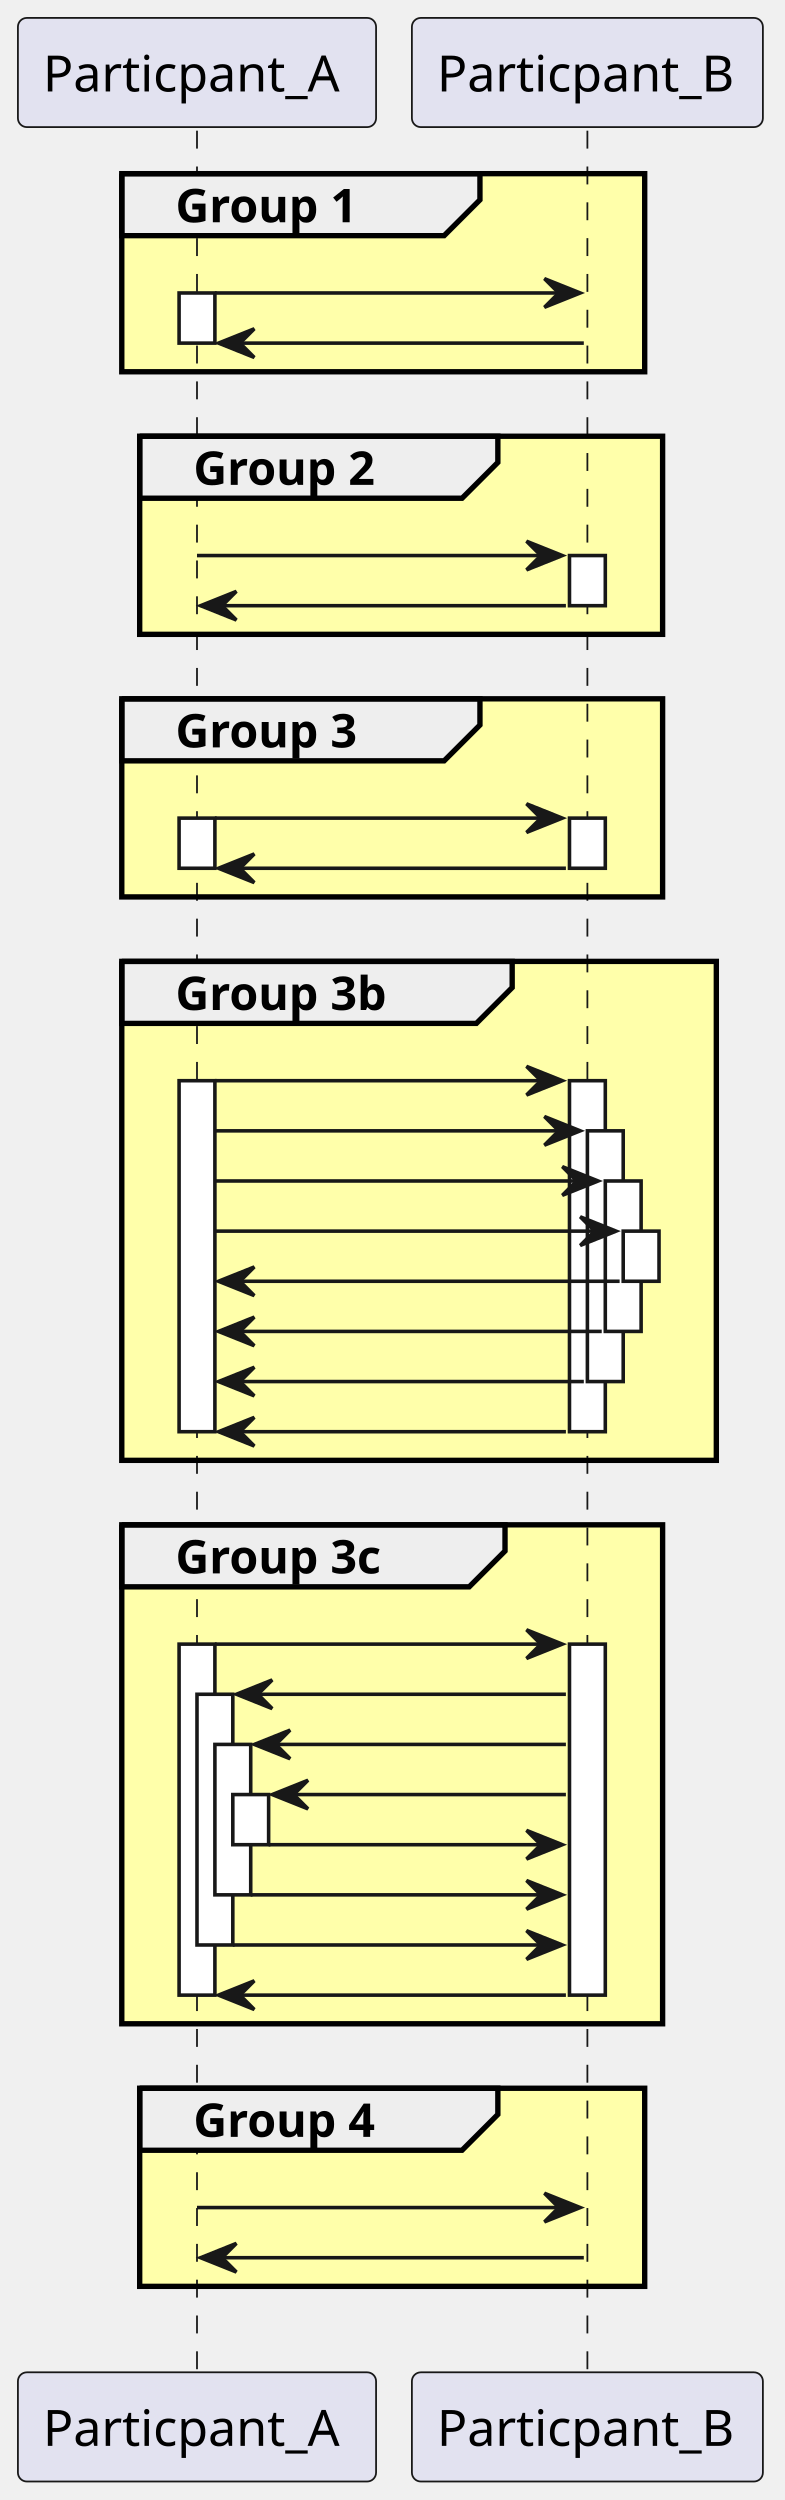
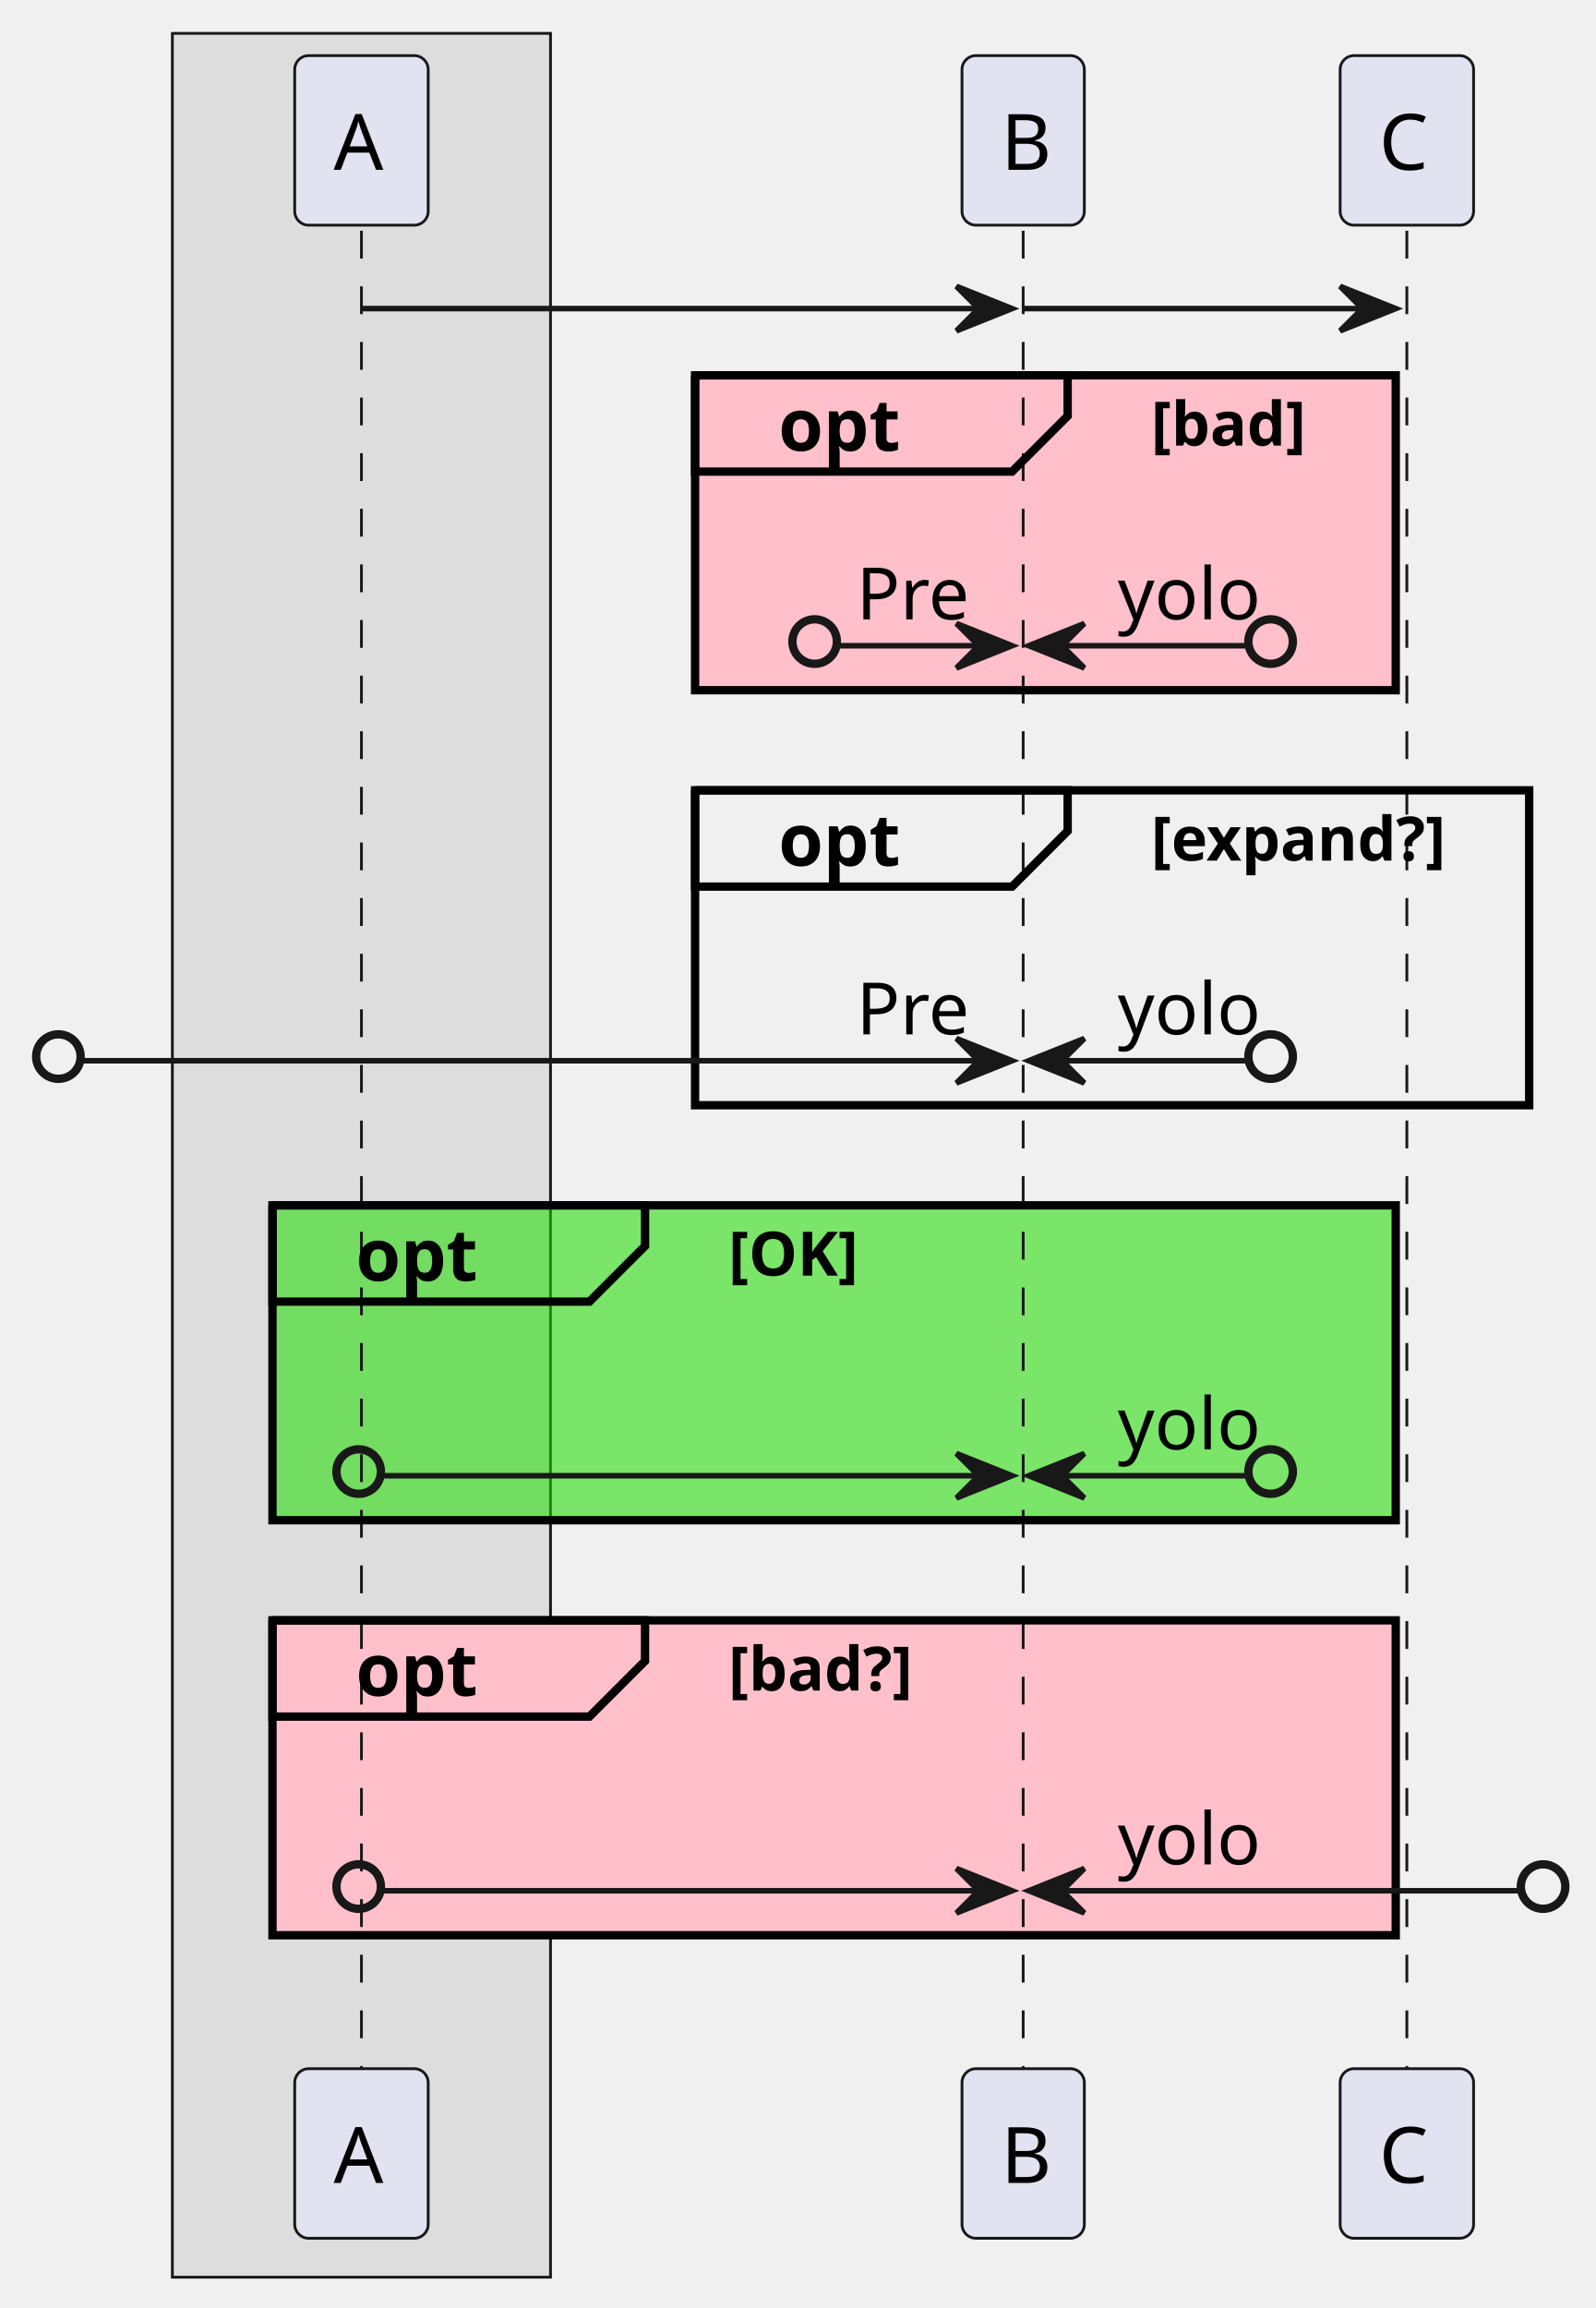
- <svg xmlns="http://www.w3.org/2000/svg" contentStyleType="text/css" height="698px" preserveAspectRatio="none" style="width:219px;height:698px;background:#FFFFFF;" version="1.1" viewBox="0 0 219 698" width="219px" zoomAndPan="magnify">
+ <svg xmlns="http://www.w3.org/2000/svg" contentStyleType="text/css" height="415px" preserveAspectRatio="none" style="width:287px;height:415px;background:#FFFFFF;" version="1.1" viewBox="0 0 287 415" width="287px" zoomAndPan="magnify">
  <defs />
  <g>
-     <rect fill="#FFFFAA" height="55.31" style="stroke:#FFFFAA;stroke-width:1.0;" width="146" x="34" y="48.488" />
-     <rect fill="#FFFFAA" height="55.31" style="stroke:#FFFFAA;stroke-width:1.0;" width="146" x="39" y="121.799" />
-     <rect fill="#FFFFAA" height="55.31" style="stroke:#FFFFAA;stroke-width:1.0;" width="151" x="34" y="195.109" />
-     <rect fill="#FFFFAA" height="139.31" style="stroke:#FFFFAA;stroke-width:1.0;" width="166" x="34" y="268.42" />
-     <rect fill="#FFFFAA" height="139.31" style="stroke:#FFFFAA;stroke-width:1.0;" width="151" x="34" y="425.731" />
-     <rect fill="#FFFFAA" height="55.31" style="stroke:#FFFFAA;stroke-width:1.0;" width="141" x="39" y="583.041" />
-     <line style="stroke:#181818;stroke-width:0.5;stroke-dasharray:5.0,5.0;" x1="55" x2="55" y1="36.488" y2="662.352" />
-     <rect fill="#FFFFFF" height="14" style="stroke:#181818;stroke-width:1.0;" width="10" x="50" y="81.799" />
-     <rect fill="#FFFFFF" height="14" style="stroke:#181818;stroke-width:1.0;" width="10" x="50" y="228.42" />
-     <rect fill="#FFFFFF" height="98" style="stroke:#181818;stroke-width:1.0;" width="10" x="50" y="301.731" />
-     <rect fill="#FFFFFF" height="98" style="stroke:#181818;stroke-width:1.0;" width="10" x="50" y="459.041" />
-     <rect fill="#FFFFFF" height="70" style="stroke:#181818;stroke-width:1.0;" width="10" x="55" y="473.041" />
-     <rect fill="#FFFFFF" height="42" style="stroke:#181818;stroke-width:1.0;" width="10" x="60" y="487.041" />
-     <rect fill="#FFFFFF" height="14" style="stroke:#181818;stroke-width:1.0;" width="10" x="65" y="501.041" />
-     <line style="stroke:#181818;stroke-width:0.5;stroke-dasharray:5.0,5.0;" x1="164" x2="164" y1="36.488" y2="662.352" />
-     <rect fill="#FFFFFF" height="14" style="stroke:#181818;stroke-width:1.0;" width="10" x="159" y="155.109" />
-     <rect fill="#FFFFFF" height="14" style="stroke:#181818;stroke-width:1.0;" width="10" x="159" y="228.42" />
-     <rect fill="#FFFFFF" height="98" style="stroke:#181818;stroke-width:1.0;" width="10" x="159" y="301.731" />
-     <rect fill="#FFFFFF" height="98" style="stroke:#181818;stroke-width:1.0;" width="10" x="159" y="459.041" />
-     <rect fill="#FFFFFF" height="70" style="stroke:#181818;stroke-width:1.0;" width="10" x="164" y="315.731" />
-     <rect fill="#FFFFFF" height="42" style="stroke:#181818;stroke-width:1.0;" width="10" x="169" y="329.731" />
-     <rect fill="#FFFFFF" height="14" style="stroke:#181818;stroke-width:1.0;" width="10" x="174" y="343.731" />
-     <rect fill="#E2E2F0" height="30.488" rx="2.5" ry="2.5" style="stroke:#181818;stroke-width:0.5;" width="100" x="5" y="5" />
-     <text fill="#000000" font-family="sans-serif" font-size="14" lengthAdjust="spacing" textLength="86" x="12" y="25.535">Particpant_A</text>
-     <rect fill="#E2E2F0" height="30.488" rx="2.5" ry="2.5" style="stroke:#181818;stroke-width:0.5;" width="98" x="115" y="5" />
-     <text fill="#000000" font-family="sans-serif" font-size="14" lengthAdjust="spacing" textLength="84" x="122" y="25.535">Particpant_B</text>
-     <rect fill="#E2E2F0" height="30.488" rx="2.5" ry="2.5" style="stroke:#181818;stroke-width:0.5;" width="100" x="5" y="662.352" />
-     <text fill="#000000" font-family="sans-serif" font-size="14" lengthAdjust="spacing" textLength="86" x="12" y="682.887">Particpant_A</text>
-     <rect fill="#E2E2F0" height="30.488" rx="2.5" ry="2.5" style="stroke:#181818;stroke-width:0.5;" width="98" x="115" y="662.352" />
-     <text fill="#000000" font-family="sans-serif" font-size="14" lengthAdjust="spacing" textLength="84" x="122" y="682.887">Particpant_B</text>
-     <path d="M34,48.488 L134,48.488 L134,55.799 L124,65.799 L34,65.799 L34,48.488 " fill="#EEEEEE" style="stroke:#000000;stroke-width:1.5;" />
-     <rect fill="none" height="55.31" style="stroke:#000000;stroke-width:1.5;" width="146" x="34" y="48.488" />
-     <text fill="#000000" font-family="sans-serif" font-size="13" font-weight="bold" lengthAdjust="spacing" textLength="55" x="49" y="62.057">Group 1</text>
-     <polygon fill="#181818" points="152,77.799,162,81.799,152,85.799,156,81.799" style="stroke:#181818;stroke-width:1.0;" />
-     <line style="stroke:#181818;stroke-width:1.0;" x1="60" x2="158" y1="81.799" y2="81.799" />
-     <polygon fill="#181818" points="71,91.799,61,95.799,71,99.799,67,95.799" style="stroke:#181818;stroke-width:1.0;" />
-     <line style="stroke:#181818;stroke-width:1.0;" x1="65" x2="163" y1="95.799" y2="95.799" />
-     <path d="M39,121.799 L139,121.799 L139,129.109 L129,139.109 L39,139.109 L39,121.799 " fill="#EEEEEE" style="stroke:#000000;stroke-width:1.5;" />
-     <rect fill="none" height="55.31" style="stroke:#000000;stroke-width:1.5;" width="146" x="39" y="121.799" />
-     <text fill="#000000" font-family="sans-serif" font-size="13" font-weight="bold" lengthAdjust="spacing" textLength="55" x="54" y="135.367">Group 2</text>
-     <polygon fill="#181818" points="147,151.109,157,155.109,147,159.109,151,155.109" style="stroke:#181818;stroke-width:1.0;" />
-     <line style="stroke:#181818;stroke-width:1.0;" x1="55" x2="153" y1="155.109" y2="155.109" />
-     <polygon fill="#181818" points="66,165.109,56,169.109,66,173.109,62,169.109" style="stroke:#181818;stroke-width:1.0;" />
-     <line style="stroke:#181818;stroke-width:1.0;" x1="60" x2="158" y1="169.109" y2="169.109" />
-     <path d="M34,195.109 L134,195.109 L134,202.42 L124,212.42 L34,212.42 L34,195.109 " fill="#EEEEEE" style="stroke:#000000;stroke-width:1.5;" />
-     <rect fill="none" height="55.31" style="stroke:#000000;stroke-width:1.5;" width="151" x="34" y="195.109" />
-     <text fill="#000000" font-family="sans-serif" font-size="13" font-weight="bold" lengthAdjust="spacing" textLength="55" x="49" y="208.678">Group 3</text>
-     <polygon fill="#181818" points="147,224.42,157,228.42,147,232.42,151,228.42" style="stroke:#181818;stroke-width:1.0;" />
-     <line style="stroke:#181818;stroke-width:1.0;" x1="60" x2="153" y1="228.42" y2="228.42" />
-     <polygon fill="#181818" points="71,238.42,61,242.42,71,246.42,67,242.42" style="stroke:#181818;stroke-width:1.0;" />
-     <line style="stroke:#181818;stroke-width:1.0;" x1="65" x2="158" y1="242.42" y2="242.42" />
-     <path d="M34,268.42 L143,268.42 L143,275.731 L133,285.731 L34,285.731 L34,268.42 " fill="#EEEEEE" style="stroke:#000000;stroke-width:1.5;" />
-     <rect fill="none" height="139.31" style="stroke:#000000;stroke-width:1.5;" width="166" x="34" y="268.42" />
-     <text fill="#000000" font-family="sans-serif" font-size="13" font-weight="bold" lengthAdjust="spacing" textLength="64" x="49" y="281.988">Group 3b</text>
-     <polygon fill="#181818" points="147,297.731,157,301.731,147,305.731,151,301.731" style="stroke:#181818;stroke-width:1.0;" />
-     <line style="stroke:#181818;stroke-width:1.0;" x1="60" x2="153" y1="301.731" y2="301.731" />
-     <polygon fill="#181818" points="152,311.731,162,315.731,152,319.731,156,315.731" style="stroke:#181818;stroke-width:1.0;" />
-     <line style="stroke:#181818;stroke-width:1.0;" x1="60" x2="158" y1="315.731" y2="315.731" />
-     <polygon fill="#181818" points="157,325.731,167,329.731,157,333.731,161,329.731" style="stroke:#181818;stroke-width:1.0;" />
-     <line style="stroke:#181818;stroke-width:1.0;" x1="60" x2="163" y1="329.731" y2="329.731" />
-     <polygon fill="#181818" points="162,339.731,172,343.731,162,347.731,166,343.731" style="stroke:#181818;stroke-width:1.0;" />
-     <line style="stroke:#181818;stroke-width:1.0;" x1="60" x2="168" y1="343.731" y2="343.731" />
-     <polygon fill="#181818" points="71,353.731,61,357.731,71,361.731,67,357.731" style="stroke:#181818;stroke-width:1.0;" />
-     <line style="stroke:#181818;stroke-width:1.0;" x1="65" x2="173" y1="357.731" y2="357.731" />
-     <polygon fill="#181818" points="71,367.731,61,371.731,71,375.731,67,371.731" style="stroke:#181818;stroke-width:1.0;" />
-     <line style="stroke:#181818;stroke-width:1.0;" x1="65" x2="168" y1="371.731" y2="371.731" />
-     <polygon fill="#181818" points="71,381.731,61,385.731,71,389.731,67,385.731" style="stroke:#181818;stroke-width:1.0;" />
-     <line style="stroke:#181818;stroke-width:1.0;" x1="65" x2="163" y1="385.731" y2="385.731" />
-     <polygon fill="#181818" points="71,395.731,61,399.731,71,403.731,67,399.731" style="stroke:#181818;stroke-width:1.0;" />
-     <line style="stroke:#181818;stroke-width:1.0;" x1="65" x2="158" y1="399.731" y2="399.731" />
-     <path d="M34,425.731 L141,425.731 L141,433.041 L131,443.041 L34,443.041 L34,425.731 " fill="#EEEEEE" style="stroke:#000000;stroke-width:1.5;" />
-     <rect fill="none" height="139.31" style="stroke:#000000;stroke-width:1.5;" width="151" x="34" y="425.731" />
-     <text fill="#000000" font-family="sans-serif" font-size="13" font-weight="bold" lengthAdjust="spacing" textLength="62" x="49" y="439.299">Group 3c</text>
-     <polygon fill="#181818" points="147,455.041,157,459.041,147,463.041,151,459.041" style="stroke:#181818;stroke-width:1.0;" />
-     <line style="stroke:#181818;stroke-width:1.0;" x1="60" x2="153" y1="459.041" y2="459.041" />
-     <polygon fill="#181818" points="76,469.041,66,473.041,76,477.041,72,473.041" style="stroke:#181818;stroke-width:1.0;" />
-     <line style="stroke:#181818;stroke-width:1.0;" x1="70" x2="158" y1="473.041" y2="473.041" />
-     <polygon fill="#181818" points="81,483.041,71,487.041,81,491.041,77,487.041" style="stroke:#181818;stroke-width:1.0;" />
-     <line style="stroke:#181818;stroke-width:1.0;" x1="75" x2="158" y1="487.041" y2="487.041" />
-     <polygon fill="#181818" points="86,497.041,76,501.041,86,505.041,82,501.041" style="stroke:#181818;stroke-width:1.0;" />
-     <line style="stroke:#181818;stroke-width:1.0;" x1="80" x2="158" y1="501.041" y2="501.041" />
-     <polygon fill="#181818" points="147,511.041,157,515.041,147,519.041,151,515.041" style="stroke:#181818;stroke-width:1.0;" />
-     <line style="stroke:#181818;stroke-width:1.0;" x1="75" x2="153" y1="515.041" y2="515.041" />
-     <polygon fill="#181818" points="147,525.041,157,529.041,147,533.041,151,529.041" style="stroke:#181818;stroke-width:1.0;" />
-     <line style="stroke:#181818;stroke-width:1.0;" x1="70" x2="153" y1="529.041" y2="529.041" />
-     <polygon fill="#181818" points="147,539.041,157,543.041,147,547.041,151,543.041" style="stroke:#181818;stroke-width:1.0;" />
-     <line style="stroke:#181818;stroke-width:1.0;" x1="65" x2="153" y1="543.041" y2="543.041" />
-     <polygon fill="#181818" points="71,553.041,61,557.041,71,561.041,67,557.041" style="stroke:#181818;stroke-width:1.0;" />
-     <line style="stroke:#181818;stroke-width:1.0;" x1="65" x2="158" y1="557.041" y2="557.041" />
-     <path d="M39,583.041 L139,583.041 L139,590.352 L129,600.352 L39,600.352 L39,583.041 " fill="#EEEEEE" style="stroke:#000000;stroke-width:1.5;" />
-     <rect fill="none" height="55.31" style="stroke:#000000;stroke-width:1.5;" width="141" x="39" y="583.041" />
-     <text fill="#000000" font-family="sans-serif" font-size="13" font-weight="bold" lengthAdjust="spacing" textLength="55" x="54" y="596.609">Group 4</text>
-     <polygon fill="#181818" points="152,612.352,162,616.352,152,620.352,156,616.352" style="stroke:#181818;stroke-width:1.0;" />
-     <line style="stroke:#181818;stroke-width:1.0;" x1="55" x2="158" y1="616.352" y2="616.352" />
-     <polygon fill="#181818" points="66,626.352,56,630.352,66,634.352,62,630.352" style="stroke:#181818;stroke-width:1.0;" />
-     <line style="stroke:#181818;stroke-width:1.0;" x1="60" x2="163" y1="630.352" y2="630.352" />
+     <rect fill="#DDDDDD" height="403.461" style="stroke:#181818;stroke-width:0.5;" width="68" x="31" y="6" />
+     <rect fill="#FFC0CB" height="56.621" style="stroke:#FFC0CB;stroke-width:1.0;" width="126" x="125" y="67.488" />
+     <rect fill="#20DD00" fill-opacity="0.565" height="56.621" style="stroke:#20DD0090;stroke-width:1.0;" width="202" x="49" y="216.731" />
+     <rect fill="#FFC0CB" height="56.621" style="stroke:#FFC0CB;stroke-width:1.0;" width="202" x="49" y="291.352" />
+     <line style="stroke:#181818;stroke-width:0.5;stroke-dasharray:5.0,5.0;" x1="65" x2="65" y1="41.488" y2="371.973" />
+     <line style="stroke:#181818;stroke-width:0.5;stroke-dasharray:5.0,5.0;" x1="184" x2="184" y1="41.488" y2="371.973" />
+     <line style="stroke:#181818;stroke-width:0.5;stroke-dasharray:5.0,5.0;" x1="253" x2="253" y1="41.488" y2="371.973" />
+     <rect fill="#E2E2F0" height="30.488" rx="2.5" ry="2.5" style="stroke:#181818;stroke-width:0.5;" width="24" x="53" y="10" />
+     <text fill="#000000" font-family="sans-serif" font-size="14" lengthAdjust="spacing" textLength="10" x="60" y="30.535">A</text>
+     <rect fill="#E2E2F0" height="30.488" rx="2.5" ry="2.5" style="stroke:#181818;stroke-width:0.5;" width="22" x="173" y="10" />
+     <text fill="#000000" font-family="sans-serif" font-size="14" lengthAdjust="spacing" textLength="8" x="180" y="30.535">B</text>
+     <rect fill="#E2E2F0" height="30.488" rx="2.5" ry="2.5" style="stroke:#181818;stroke-width:0.5;" width="24" x="241" y="10" />
+     <text fill="#000000" font-family="sans-serif" font-size="14" lengthAdjust="spacing" textLength="10" x="248" y="30.535">C</text>
+     <rect fill="#E2E2F0" height="30.488" rx="2.5" ry="2.5" style="stroke:#181818;stroke-width:0.5;" width="24" x="53" y="371.973" />
+     <text fill="#000000" font-family="sans-serif" font-size="14" lengthAdjust="spacing" textLength="10" x="60" y="392.508">A</text>
+     <rect fill="#E2E2F0" height="30.488" rx="2.5" ry="2.5" style="stroke:#181818;stroke-width:0.5;" width="22" x="173" y="371.973" />
+     <text fill="#000000" font-family="sans-serif" font-size="14" lengthAdjust="spacing" textLength="8" x="180" y="392.508">B</text>
+     <rect fill="#E2E2F0" height="30.488" rx="2.5" ry="2.5" style="stroke:#181818;stroke-width:0.5;" width="24" x="241" y="371.973" />
+     <text fill="#000000" font-family="sans-serif" font-size="14" lengthAdjust="spacing" textLength="10" x="248" y="392.508">C</text>
+     <polygon fill="#181818" points="172,51.488,182,55.488,172,59.488,176,55.488" style="stroke:#181818;stroke-width:1.0;" />
+     <line style="stroke:#181818;stroke-width:1.0;" x1="65" x2="178" y1="55.488" y2="55.488" />
+     <polygon fill="#181818" points="241,51.488,251,55.488,241,59.488,245,55.488" style="stroke:#181818;stroke-width:1.0;" />
+     <line style="stroke:#181818;stroke-width:1.0;" x1="184" x2="247" y1="55.488" y2="55.488" />
+     <path d="M125,67.488 L192,67.488 L192,74.799 L182,84.799 L125,84.799 L125,67.488 " fill="none" style="stroke:#000000;stroke-width:1.5;" />
+     <rect fill="none" height="56.621" style="stroke:#000000;stroke-width:1.5;" width="126" x="125" y="67.488" />
+     <text fill="#000000" font-family="sans-serif" font-size="13" font-weight="bold" lengthAdjust="spacing" textLength="22" x="140" y="81.057">opt</text>
+     <text fill="#000000" font-family="sans-serif" font-size="11" font-weight="bold" lengthAdjust="spacing" textLength="28" x="207" y="80.123">[bad]</text>
+     <ellipse cx="146.5" cy="115.359" fill="none" rx="4" ry="4" style="stroke:#181818;stroke-width:1.5;" />
+     <polygon fill="#181818" points="172,112.109,182,116.109,172,120.109,176,116.109" style="stroke:#181818;stroke-width:1.0;" />
+     <line style="stroke:#181818;stroke-width:1.0;" x1="151" x2="178" y1="116.109" y2="116.109" />
+     <text fill="#000000" font-family="sans-serif" font-size="13" lengthAdjust="spacing" textLength="19" x="154" y="111.367">Pre</text>
+     <polygon fill="#181818" points="195,112.109,185,116.109,195,120.109,191,116.109" style="stroke:#181818;stroke-width:1.0;" />
+     <ellipse cx="228.5" cy="115.359" fill="none" rx="4" ry="4" style="stroke:#181818;stroke-width:1.5;" />
+     <line style="stroke:#181818;stroke-width:1.0;" x1="189" x2="224" y1="116.109" y2="116.109" />
+     <text fill="#000000" font-family="sans-serif" font-size="13" lengthAdjust="spacing" textLength="27" x="201" y="111.367">yolo</text>
+     <path d="M125,142.109 L192,142.109 L192,149.42 L182,159.42 L125,159.42 L125,142.109 " fill="none" style="stroke:#000000;stroke-width:1.5;" />
+     <rect fill="none" height="56.621" style="stroke:#000000;stroke-width:1.5;" width="150" x="125" y="142.109" />
+     <text fill="#000000" font-family="sans-serif" font-size="13" font-weight="bold" lengthAdjust="spacing" textLength="22" x="140" y="155.678">opt</text>
+     <text fill="#000000" font-family="sans-serif" font-size="11" font-weight="bold" lengthAdjust="spacing" textLength="52" x="207" y="154.744">[expand?]</text>
+     <ellipse cx="10.5" cy="189.981" fill="none" rx="4" ry="4" style="stroke:#181818;stroke-width:1.5;" />
+     <polygon fill="#181818" points="172,186.731,182,190.731,172,194.731,176,190.731" style="stroke:#181818;stroke-width:1.0;" />
+     <line style="stroke:#181818;stroke-width:1.0;" x1="15" x2="178" y1="190.731" y2="190.731" />
+     <text fill="#000000" font-family="sans-serif" font-size="13" lengthAdjust="spacing" textLength="19" x="154" y="185.988">Pre</text>
+     <polygon fill="#181818" points="195,186.731,185,190.731,195,194.731,191,190.731" style="stroke:#181818;stroke-width:1.0;" />
+     <ellipse cx="228.5" cy="189.981" fill="none" rx="4" ry="4" style="stroke:#181818;stroke-width:1.5;" />
+     <line style="stroke:#181818;stroke-width:1.0;" x1="189" x2="224" y1="190.731" y2="190.731" />
+     <text fill="#000000" font-family="sans-serif" font-size="13" lengthAdjust="spacing" textLength="27" x="201" y="185.988">yolo</text>
+     <path d="M49,216.731 L116,216.731 L116,224.041 L106,234.041 L49,234.041 L49,216.731 " fill="none" style="stroke:#000000;stroke-width:1.5;" />
+     <rect fill="none" height="56.621" style="stroke:#000000;stroke-width:1.5;" width="202" x="49" y="216.731" />
+     <text fill="#000000" font-family="sans-serif" font-size="13" font-weight="bold" lengthAdjust="spacing" textLength="22" x="64" y="230.299">opt</text>
+     <text fill="#000000" font-family="sans-serif" font-size="11" font-weight="bold" lengthAdjust="spacing" textLength="25" x="131" y="229.365">[OK]</text>
+     <ellipse cx="64.5" cy="264.602" fill="none" rx="4" ry="4" style="stroke:#181818;stroke-width:1.5;" />
+     <polygon fill="#181818" points="172,261.352,182,265.352,172,269.352,176,265.352" style="stroke:#181818;stroke-width:1.0;" />
+     <line style="stroke:#181818;stroke-width:1.0;" x1="69" x2="178" y1="265.352" y2="265.352" />
+     <polygon fill="#181818" points="195,261.352,185,265.352,195,269.352,191,265.352" style="stroke:#181818;stroke-width:1.0;" />
+     <ellipse cx="228.5" cy="264.602" fill="none" rx="4" ry="4" style="stroke:#181818;stroke-width:1.5;" />
+     <line style="stroke:#181818;stroke-width:1.0;" x1="189" x2="224" y1="265.352" y2="265.352" />
+     <text fill="#000000" font-family="sans-serif" font-size="13" lengthAdjust="spacing" textLength="27" x="201" y="260.609">yolo</text>
+     <path d="M49,291.352 L116,291.352 L116,298.662 L106,308.662 L49,308.662 L49,291.352 " fill="none" style="stroke:#000000;stroke-width:1.5;" />
+     <rect fill="none" height="56.621" style="stroke:#000000;stroke-width:1.5;" width="202" x="49" y="291.352" />
+     <text fill="#000000" font-family="sans-serif" font-size="13" font-weight="bold" lengthAdjust="spacing" textLength="22" x="64" y="304.92">opt</text>
+     <text fill="#000000" font-family="sans-serif" font-size="11" font-weight="bold" lengthAdjust="spacing" textLength="33" x="131" y="303.986">[bad?]</text>
+     <ellipse cx="64.5" cy="339.223" fill="none" rx="4" ry="4" style="stroke:#181818;stroke-width:1.5;" />
+     <polygon fill="#181818" points="172,335.973,182,339.973,172,343.973,176,339.973" style="stroke:#181818;stroke-width:1.0;" />
+     <line style="stroke:#181818;stroke-width:1.0;" x1="69" x2="178" y1="339.973" y2="339.973" />
+     <polygon fill="#181818" points="195,335.973,185,339.973,195,343.973,191,339.973" style="stroke:#181818;stroke-width:1.0;" />
+     <ellipse cx="277.5" cy="339.223" fill="none" rx="4" ry="4" style="stroke:#181818;stroke-width:1.5;" />
+     <line style="stroke:#181818;stroke-width:1.0;" x1="189" x2="273" y1="339.973" y2="339.973" />
+     <text fill="#000000" font-family="sans-serif" font-size="13" lengthAdjust="spacing" textLength="27" x="201" y="335.231">yolo</text>
  </g>
</svg>
